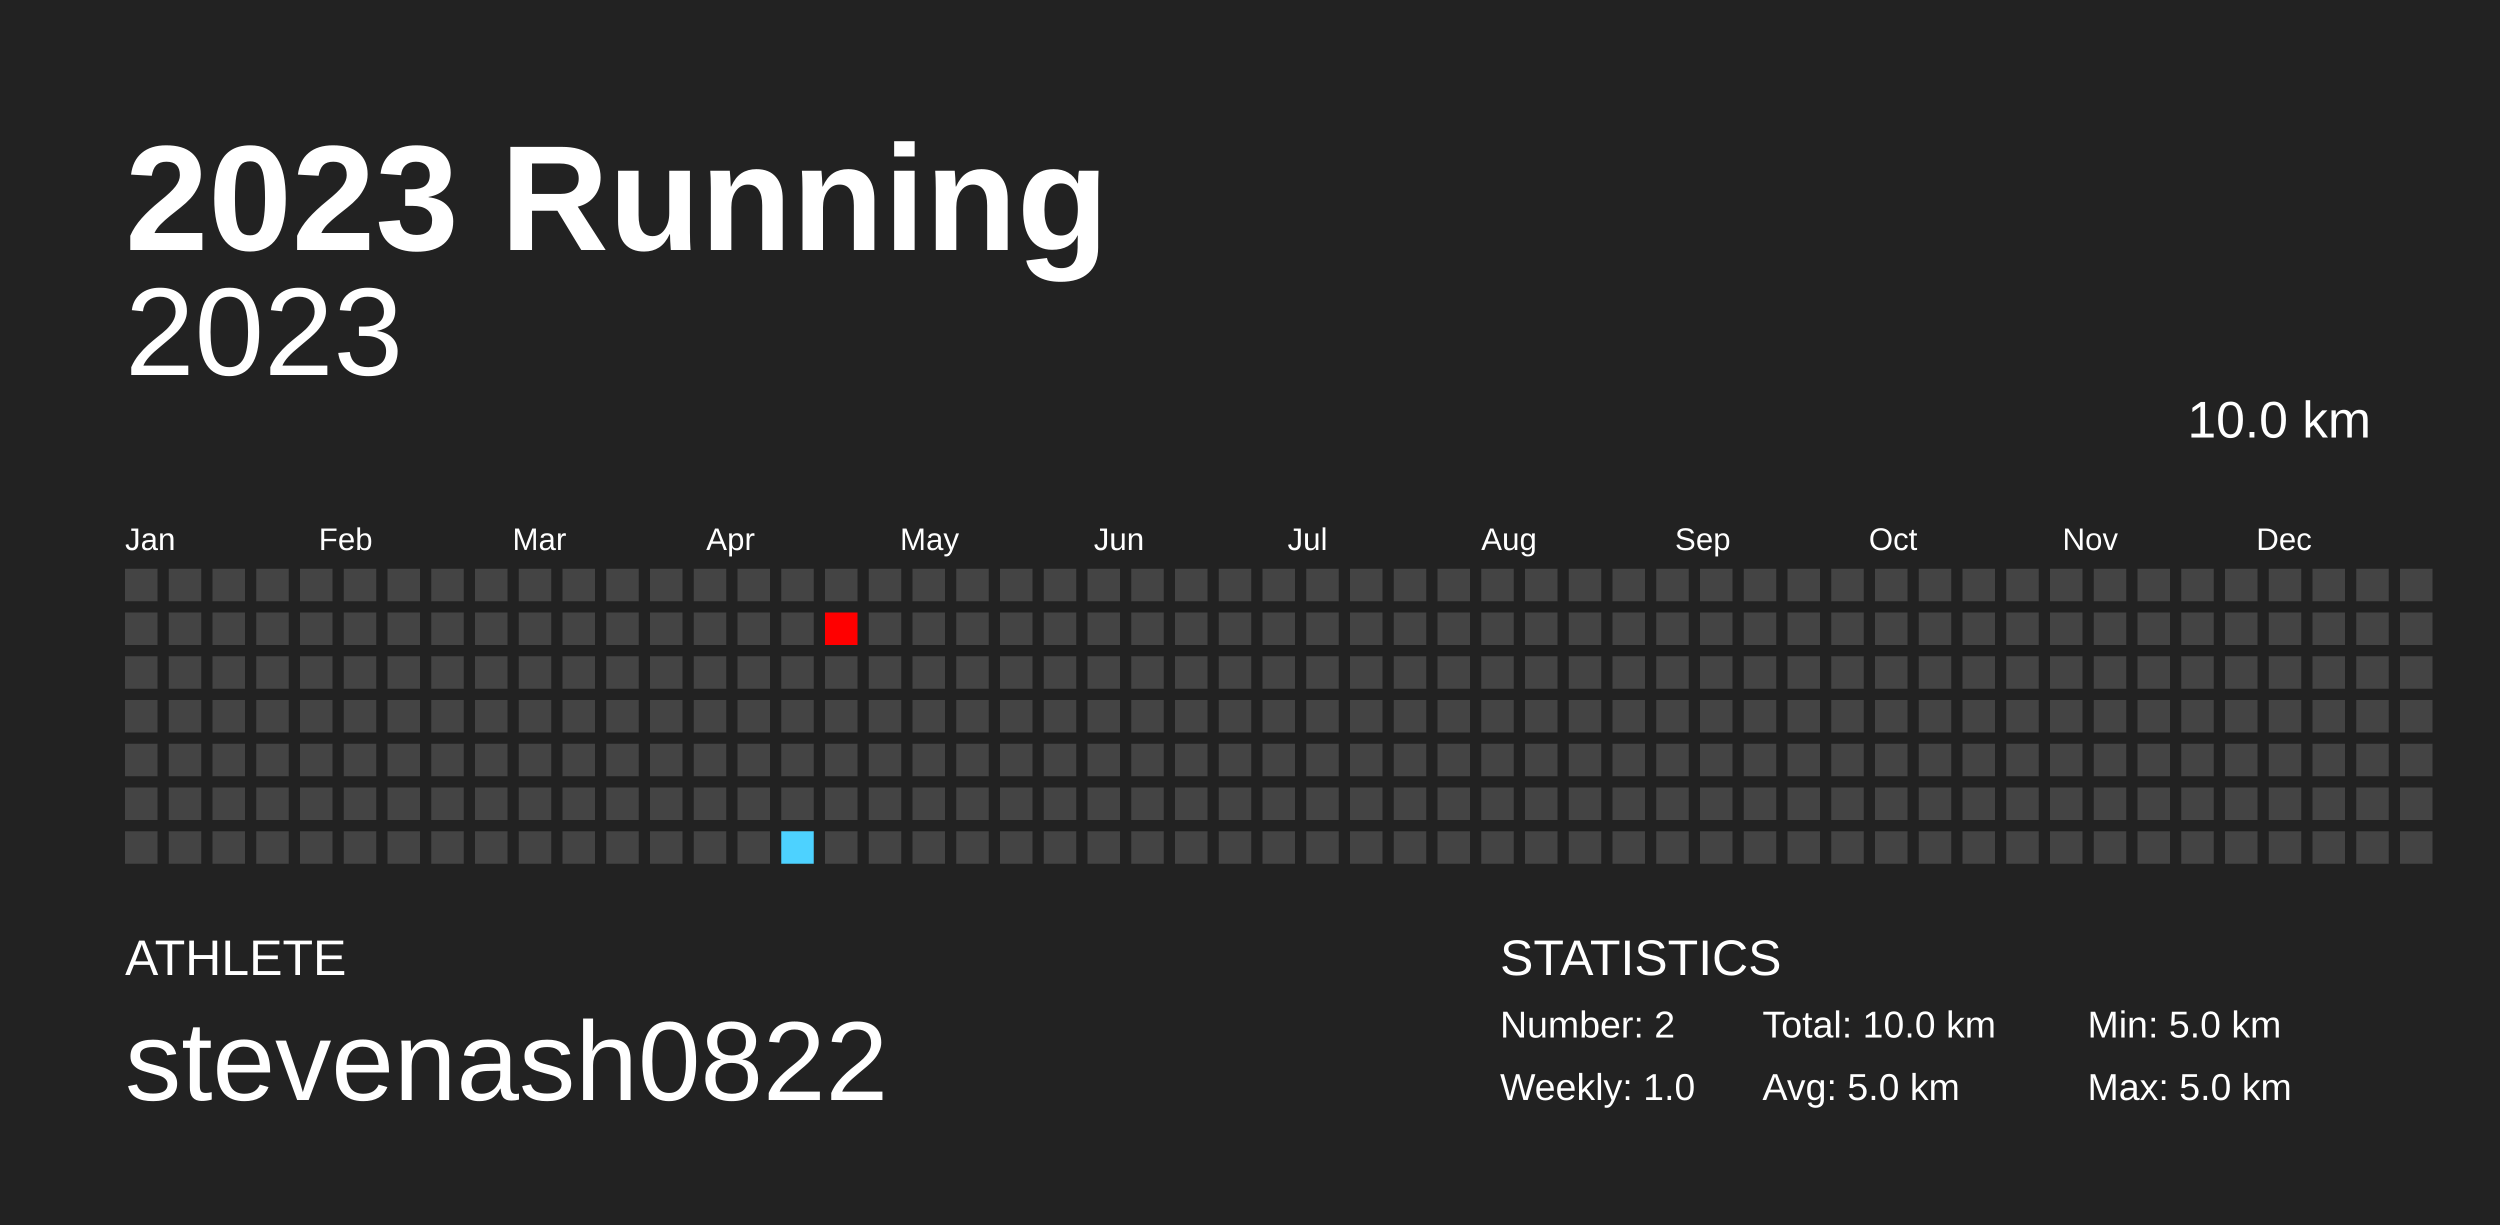
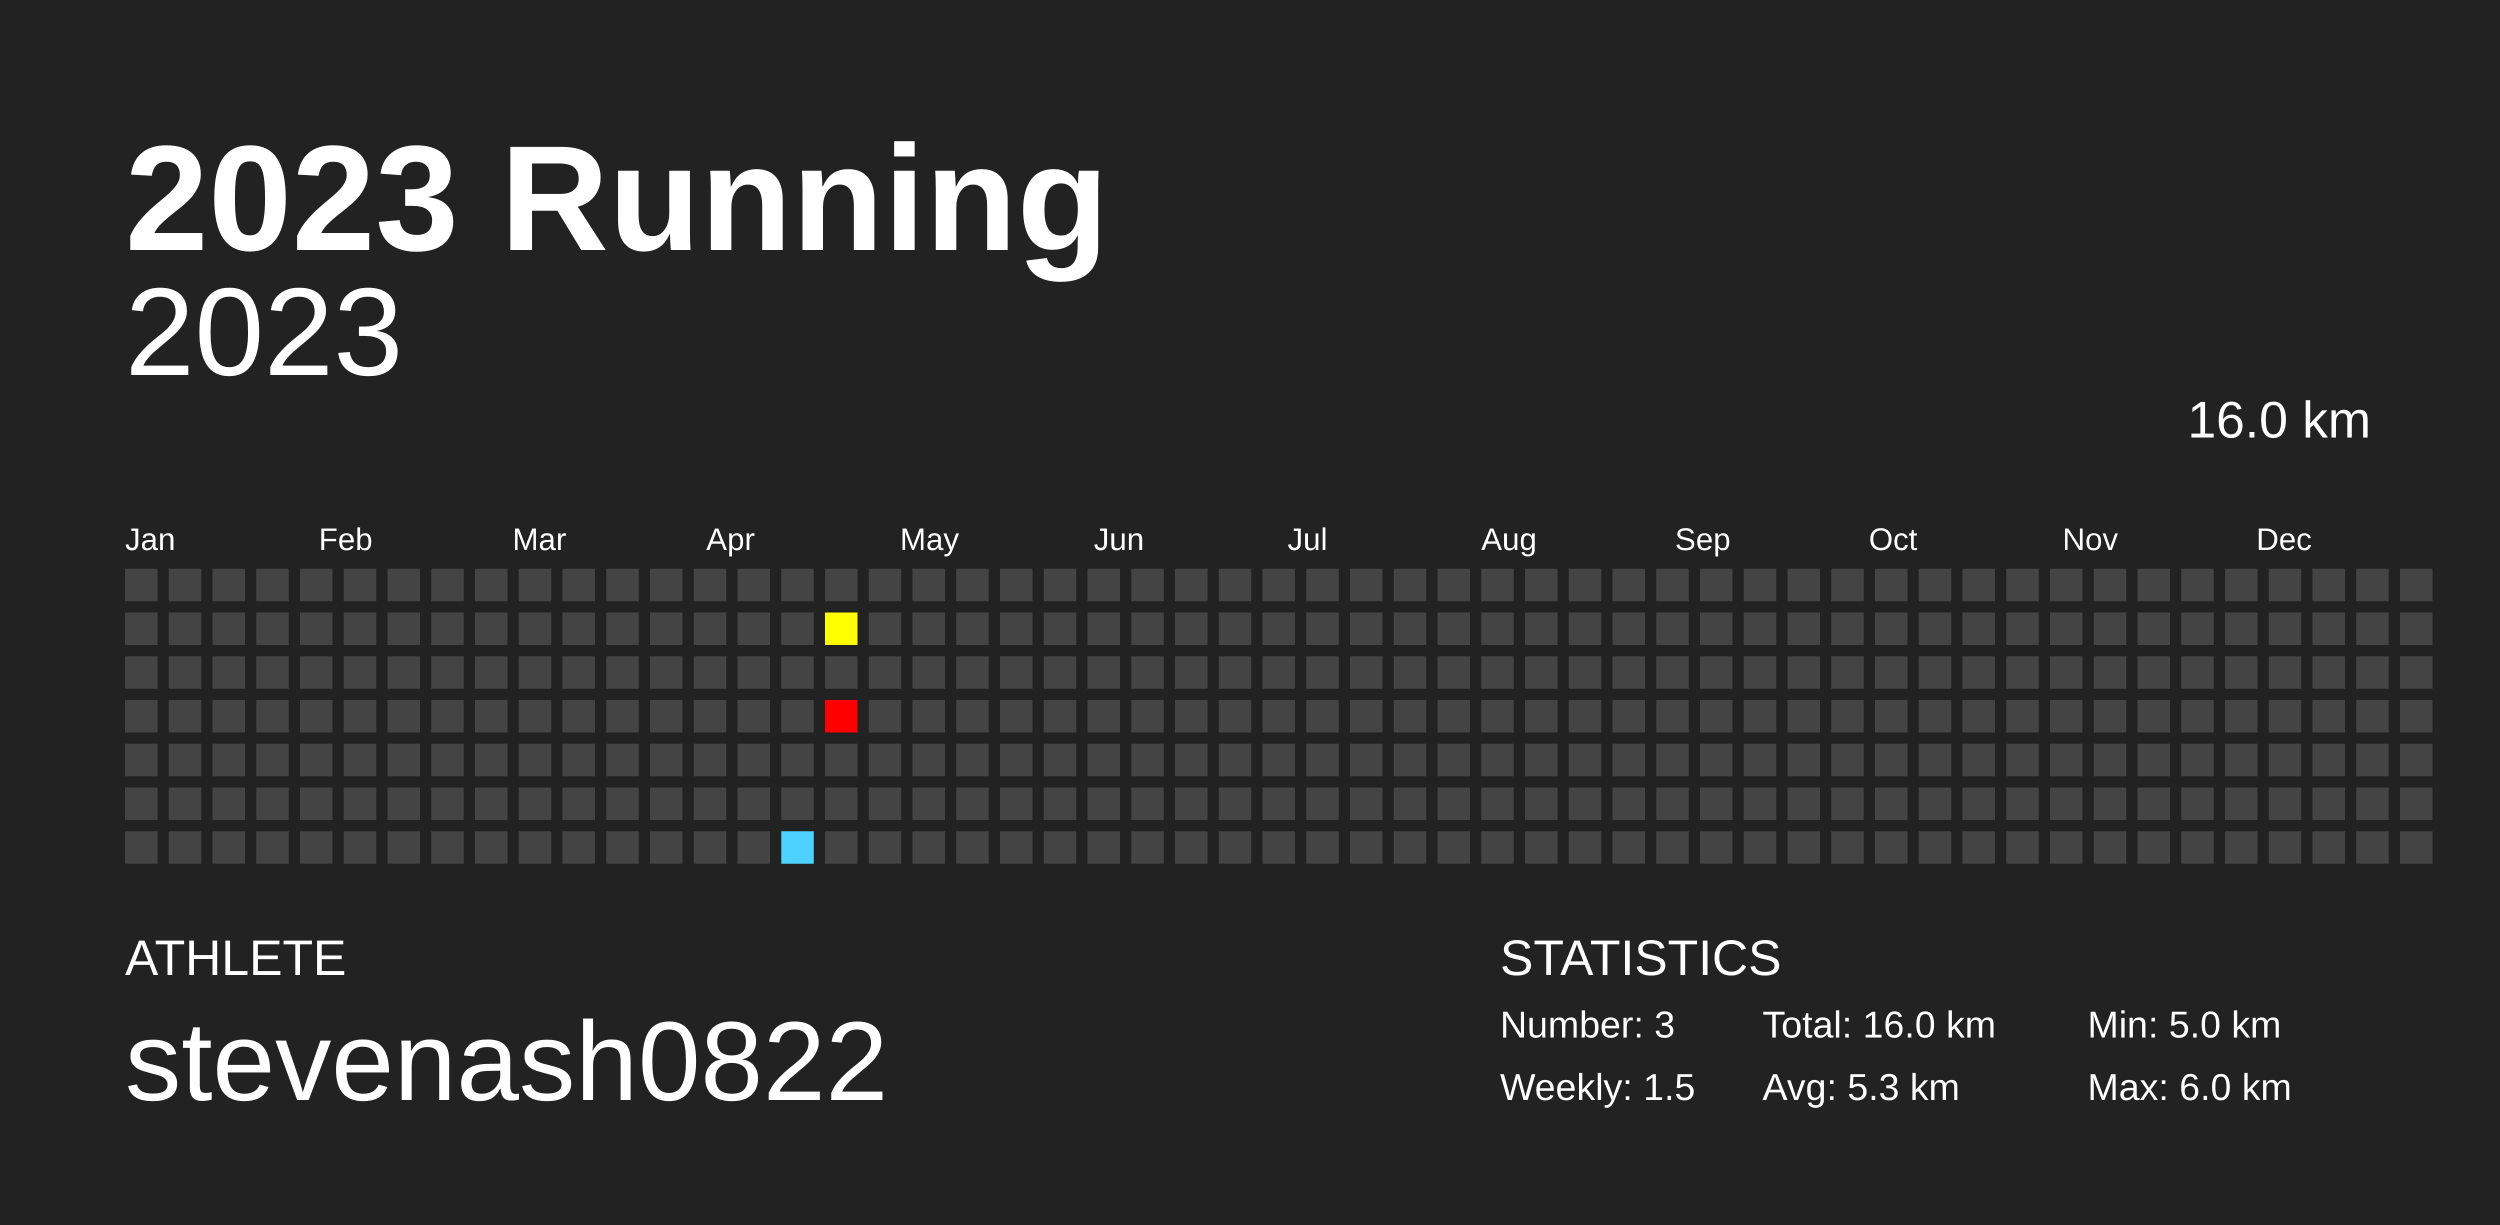
<svg xmlns="http://www.w3.org/2000/svg" baseProfile="full" height="98mm" version="1.1" viewBox="0,0,200,98" width="200mm">
  <defs />
  <rect fill="#222222" height="98" width="200" x="0" y="0" />
  <text fill="#FFFFFF" style="font-size:12px; font-family:Arial; font-weight:bold;" x="10" y="20">2023 Running</text>
  <text fill="#FFFFFF" style="font-size:4px; font-family:Arial" x="10" y="78">ATHLETE</text>
  <text fill="#FFFFFF" style="font-size:9px; font-family:Arial" x="10" y="88">stevenash0822</text>
  <text fill="#FFFFFF" style="font-size:4px; font-family:Arial" x="120" y="78">STATISTICS</text>
-   <text fill="#FFFFFF" style="font-size:3px; font-family:Arial" x="120" y="83">Number: 2</text>
-   <text fill="#FFFFFF" style="font-size:3px; font-family:Arial" x="120" y="88">Weekly: 1.0</text>
-   <text fill="#FFFFFF" style="font-size:3px; font-family:Arial" x="141" y="83">Total: 10.0 km</text>
-   <text fill="#FFFFFF" style="font-size:3px; font-family:Arial" x="141" y="88">Avg: 5.0 km</text>
+   <text fill="#FFFFFF" style="font-size:3px; font-family:Arial" x="120" y="83">Number: 3</text>
+   <text fill="#FFFFFF" style="font-size:3px; font-family:Arial" x="120" y="88">Weekly: 1.5</text>
+   <text fill="#FFFFFF" style="font-size:3px; font-family:Arial" x="141" y="83">Total: 16.0 km</text>
+   <text fill="#FFFFFF" style="font-size:3px; font-family:Arial" x="141" y="88">Avg: 5.3 km</text>
  <text fill="#FFFFFF" style="font-size:3px; font-family:Arial" x="167" y="83">Min: 5.0 km</text>
-   <text fill="#FFFFFF" style="font-size:3px; font-family:Arial" x="167" y="88">Max: 5.0 km</text>
+   <text fill="#FFFFFF" style="font-size:3px; font-family:Arial" x="167" y="88">Max: 6.0 km</text>
  <text alignment-baseline="hanging" fill="#FFFFFF" style="font-size:10.0px; font-family:Arial;" x="10" y="30">2023</text>
-   <text alignment-baseline="hanging" fill="#FFFFFF" style="font-size:4.125px; font-family:Arial;" x="175" y="35">10.0 km</text>
+   <text alignment-baseline="hanging" fill="#FFFFFF" style="font-size:4.125px; font-family:Arial;" x="175" y="35">16.0 km</text>
  <text fill="#FFFFFF" style="font-size:2.5px; font-family:Arial" x="10.0" y="44">Jan</text>
  <text fill="#FFFFFF" style="font-size:2.5px; font-family:Arial" x="25.5" y="44">Feb</text>
  <text fill="#FFFFFF" style="font-size:2.5px; font-family:Arial" x="41.0" y="44">Mar</text>
  <text fill="#FFFFFF" style="font-size:2.5px; font-family:Arial" x="56.5" y="44">Apr</text>
  <text fill="#FFFFFF" style="font-size:2.5px; font-family:Arial" x="72.0" y="44">May</text>
  <text fill="#FFFFFF" style="font-size:2.5px; font-family:Arial" x="87.5" y="44">Jun</text>
  <text fill="#FFFFFF" style="font-size:2.5px; font-family:Arial" x="103.0" y="44">Jul</text>
  <text fill="#FFFFFF" style="font-size:2.5px; font-family:Arial" x="118.5" y="44">Aug</text>
  <text fill="#FFFFFF" style="font-size:2.5px; font-family:Arial" x="134.0" y="44">Sep</text>
  <text fill="#FFFFFF" style="font-size:2.5px; font-family:Arial" x="149.5" y="44">Oct</text>
  <text fill="#FFFFFF" style="font-size:2.5px; font-family:Arial" x="165.0" y="44">Nov</text>
  <text fill="#FFFFFF" style="font-size:2.5px; font-family:Arial" x="180.5" y="44">Dec</text>
  <rect fill="#444444" height="2.6" width="2.6" x="10.0" y="45.5" />
  <rect fill="#444444" height="2.6" width="2.6" x="10.0" y="49.0" />
  <rect fill="#444444" height="2.6" width="2.6" x="10.0" y="52.5" />
  <rect fill="#444444" height="2.6" width="2.6" x="10.0" y="56.0" />
  <rect fill="#444444" height="2.6" width="2.6" x="10.0" y="59.5" />
  <rect fill="#444444" height="2.6" width="2.6" x="10.0" y="63.0" />
  <rect fill="#444444" height="2.6" width="2.6" x="10.0" y="66.5" />
  <rect fill="#444444" height="2.6" width="2.6" x="13.5" y="45.5" />
  <rect fill="#444444" height="2.6" width="2.6" x="13.5" y="49.0" />
  <rect fill="#444444" height="2.6" width="2.6" x="13.5" y="52.5" />
  <rect fill="#444444" height="2.6" width="2.6" x="13.5" y="56.0" />
  <rect fill="#444444" height="2.6" width="2.6" x="13.5" y="59.5" />
  <rect fill="#444444" height="2.6" width="2.6" x="13.5" y="63.0" />
  <rect fill="#444444" height="2.6" width="2.6" x="13.5" y="66.5" />
  <rect fill="#444444" height="2.6" width="2.6" x="17.0" y="45.5" />
  <rect fill="#444444" height="2.6" width="2.6" x="17.0" y="49.0" />
  <rect fill="#444444" height="2.6" width="2.6" x="17.0" y="52.5" />
  <rect fill="#444444" height="2.6" width="2.6" x="17.0" y="56.0" />
  <rect fill="#444444" height="2.6" width="2.6" x="17.0" y="59.5" />
  <rect fill="#444444" height="2.6" width="2.6" x="17.0" y="63.0" />
  <rect fill="#444444" height="2.6" width="2.6" x="17.0" y="66.5" />
  <rect fill="#444444" height="2.6" width="2.6" x="20.5" y="45.5" />
  <rect fill="#444444" height="2.6" width="2.6" x="20.5" y="49.0" />
  <rect fill="#444444" height="2.6" width="2.6" x="20.5" y="52.5" />
  <rect fill="#444444" height="2.6" width="2.6" x="20.5" y="56.0" />
  <rect fill="#444444" height="2.6" width="2.6" x="20.5" y="59.5" />
  <rect fill="#444444" height="2.6" width="2.6" x="20.5" y="63.0" />
  <rect fill="#444444" height="2.6" width="2.6" x="20.5" y="66.5" />
  <rect fill="#444444" height="2.6" width="2.6" x="24.0" y="45.5" />
  <rect fill="#444444" height="2.6" width="2.6" x="24.0" y="49.0" />
  <rect fill="#444444" height="2.6" width="2.6" x="24.0" y="52.5" />
  <rect fill="#444444" height="2.6" width="2.6" x="24.0" y="56.0" />
  <rect fill="#444444" height="2.6" width="2.6" x="24.0" y="59.5" />
  <rect fill="#444444" height="2.6" width="2.6" x="24.0" y="63.0" />
  <rect fill="#444444" height="2.6" width="2.6" x="24.0" y="66.5" />
  <rect fill="#444444" height="2.6" width="2.6" x="27.5" y="45.5" />
  <rect fill="#444444" height="2.6" width="2.6" x="27.5" y="49.0" />
  <rect fill="#444444" height="2.6" width="2.6" x="27.5" y="52.5" />
  <rect fill="#444444" height="2.6" width="2.6" x="27.5" y="56.0" />
  <rect fill="#444444" height="2.6" width="2.6" x="27.5" y="59.5" />
  <rect fill="#444444" height="2.6" width="2.6" x="27.5" y="63.0" />
  <rect fill="#444444" height="2.6" width="2.6" x="27.5" y="66.5" />
  <rect fill="#444444" height="2.6" width="2.6" x="31.0" y="45.5" />
  <rect fill="#444444" height="2.6" width="2.6" x="31.0" y="49.0" />
  <rect fill="#444444" height="2.6" width="2.6" x="31.0" y="52.5" />
  <rect fill="#444444" height="2.6" width="2.6" x="31.0" y="56.0" />
  <rect fill="#444444" height="2.6" width="2.6" x="31.0" y="59.5" />
  <rect fill="#444444" height="2.6" width="2.6" x="31.0" y="63.0" />
  <rect fill="#444444" height="2.6" width="2.6" x="31.0" y="66.5" />
  <rect fill="#444444" height="2.6" width="2.6" x="34.5" y="45.5" />
  <rect fill="#444444" height="2.6" width="2.6" x="34.5" y="49.0" />
  <rect fill="#444444" height="2.6" width="2.6" x="34.5" y="52.5" />
  <rect fill="#444444" height="2.6" width="2.6" x="34.5" y="56.0" />
  <rect fill="#444444" height="2.6" width="2.6" x="34.5" y="59.5" />
  <rect fill="#444444" height="2.6" width="2.6" x="34.5" y="63.0" />
  <rect fill="#444444" height="2.6" width="2.6" x="34.5" y="66.5" />
  <rect fill="#444444" height="2.6" width="2.6" x="38.0" y="45.5" />
  <rect fill="#444444" height="2.6" width="2.6" x="38.0" y="49.0" />
  <rect fill="#444444" height="2.6" width="2.6" x="38.0" y="52.5" />
  <rect fill="#444444" height="2.6" width="2.6" x="38.0" y="56.0" />
  <rect fill="#444444" height="2.6" width="2.6" x="38.0" y="59.5" />
  <rect fill="#444444" height="2.6" width="2.6" x="38.0" y="63.0" />
  <rect fill="#444444" height="2.6" width="2.6" x="38.0" y="66.5" />
  <rect fill="#444444" height="2.6" width="2.6" x="41.5" y="45.5" />
  <rect fill="#444444" height="2.6" width="2.6" x="41.5" y="49.0" />
  <rect fill="#444444" height="2.6" width="2.6" x="41.5" y="52.5" />
  <rect fill="#444444" height="2.6" width="2.6" x="41.5" y="56.0" />
  <rect fill="#444444" height="2.6" width="2.6" x="41.5" y="59.5" />
  <rect fill="#444444" height="2.6" width="2.6" x="41.5" y="63.0" />
  <rect fill="#444444" height="2.6" width="2.6" x="41.5" y="66.5" />
  <rect fill="#444444" height="2.6" width="2.6" x="45.0" y="45.5" />
  <rect fill="#444444" height="2.6" width="2.6" x="45.0" y="49.0" />
  <rect fill="#444444" height="2.6" width="2.6" x="45.0" y="52.5" />
  <rect fill="#444444" height="2.6" width="2.6" x="45.0" y="56.0" />
  <rect fill="#444444" height="2.6" width="2.6" x="45.0" y="59.5" />
  <rect fill="#444444" height="2.6" width="2.6" x="45.0" y="63.0" />
  <rect fill="#444444" height="2.6" width="2.6" x="45.0" y="66.5" />
  <rect fill="#444444" height="2.6" width="2.6" x="48.5" y="45.5" />
  <rect fill="#444444" height="2.6" width="2.6" x="48.5" y="49.0" />
  <rect fill="#444444" height="2.6" width="2.6" x="48.5" y="52.5" />
  <rect fill="#444444" height="2.6" width="2.6" x="48.5" y="56.0" />
  <rect fill="#444444" height="2.6" width="2.6" x="48.5" y="59.5" />
  <rect fill="#444444" height="2.6" width="2.6" x="48.5" y="63.0" />
  <rect fill="#444444" height="2.6" width="2.6" x="48.5" y="66.5" />
  <rect fill="#444444" height="2.6" width="2.6" x="52.0" y="45.5" />
  <rect fill="#444444" height="2.6" width="2.6" x="52.0" y="49.0" />
  <rect fill="#444444" height="2.6" width="2.6" x="52.0" y="52.5" />
  <rect fill="#444444" height="2.6" width="2.6" x="52.0" y="56.0" />
  <rect fill="#444444" height="2.6" width="2.6" x="52.0" y="59.5" />
  <rect fill="#444444" height="2.6" width="2.6" x="52.0" y="63.0" />
  <rect fill="#444444" height="2.6" width="2.6" x="52.0" y="66.5" />
  <rect fill="#444444" height="2.6" width="2.6" x="55.5" y="45.5" />
  <rect fill="#444444" height="2.6" width="2.6" x="55.5" y="49.0" />
  <rect fill="#444444" height="2.6" width="2.6" x="55.5" y="52.5" />
  <rect fill="#444444" height="2.6" width="2.6" x="55.5" y="56.0" />
  <rect fill="#444444" height="2.6" width="2.6" x="55.5" y="59.5" />
  <rect fill="#444444" height="2.6" width="2.6" x="55.5" y="63.0" />
  <rect fill="#444444" height="2.6" width="2.6" x="55.5" y="66.5" />
  <rect fill="#444444" height="2.6" width="2.6" x="59.0" y="45.5" />
  <rect fill="#444444" height="2.6" width="2.6" x="59.0" y="49.0" />
  <rect fill="#444444" height="2.6" width="2.6" x="59.0" y="52.5" />
  <rect fill="#444444" height="2.6" width="2.6" x="59.0" y="56.0" />
  <rect fill="#444444" height="2.6" width="2.6" x="59.0" y="59.5" />
  <rect fill="#444444" height="2.6" width="2.6" x="59.0" y="63.0" />
  <rect fill="#444444" height="2.6" width="2.6" x="59.0" y="66.5" />
  <rect fill="#444444" height="2.6" width="2.6" x="62.5" y="45.5" />
  <rect fill="#444444" height="2.6" width="2.6" x="62.5" y="49.0" />
  <rect fill="#444444" height="2.6" width="2.6" x="62.5" y="52.5" />
  <rect fill="#444444" height="2.6" width="2.6" x="62.5" y="56.0" />
  <rect fill="#444444" height="2.6" width="2.6" x="62.5" y="59.5" />
  <rect fill="#444444" height="2.6" width="2.6" x="62.5" y="63.0" />
  <rect fill="#4dd2ff" height="2.6" width="2.6" x="62.5" y="66.5" />
  <rect fill="#444444" height="2.6" width="2.6" x="66.0" y="45.5" />
-   <rect fill="#ff0000" height="2.6" width="2.6" x="66.0" y="49.0" />
+   <rect fill="#fffe00" height="2.6" width="2.6" x="66.0" y="49.0" />
  <rect fill="#444444" height="2.6" width="2.6" x="66.0" y="52.5" />
-   <rect fill="#444444" height="2.6" width="2.6" x="66.0" y="56.0" />
+   <rect fill="#ff0000" height="2.6" width="2.6" x="66.0" y="56.0" />
  <rect fill="#444444" height="2.6" width="2.6" x="66.0" y="59.5" />
  <rect fill="#444444" height="2.6" width="2.6" x="66.0" y="63.0" />
  <rect fill="#444444" height="2.6" width="2.6" x="66.0" y="66.5" />
  <rect fill="#444444" height="2.6" width="2.6" x="69.5" y="45.5" />
  <rect fill="#444444" height="2.6" width="2.6" x="69.5" y="49.0" />
  <rect fill="#444444" height="2.6" width="2.6" x="69.5" y="52.5" />
  <rect fill="#444444" height="2.6" width="2.6" x="69.5" y="56.0" />
  <rect fill="#444444" height="2.6" width="2.6" x="69.5" y="59.5" />
  <rect fill="#444444" height="2.6" width="2.6" x="69.5" y="63.0" />
  <rect fill="#444444" height="2.6" width="2.6" x="69.5" y="66.5" />
  <rect fill="#444444" height="2.6" width="2.6" x="73.0" y="45.5" />
  <rect fill="#444444" height="2.6" width="2.6" x="73.0" y="49.0" />
  <rect fill="#444444" height="2.6" width="2.6" x="73.0" y="52.5" />
  <rect fill="#444444" height="2.6" width="2.6" x="73.0" y="56.0" />
  <rect fill="#444444" height="2.6" width="2.6" x="73.0" y="59.5" />
  <rect fill="#444444" height="2.6" width="2.6" x="73.0" y="63.0" />
  <rect fill="#444444" height="2.6" width="2.6" x="73.0" y="66.5" />
  <rect fill="#444444" height="2.6" width="2.6" x="76.5" y="45.5" />
  <rect fill="#444444" height="2.6" width="2.6" x="76.5" y="49.0" />
  <rect fill="#444444" height="2.6" width="2.6" x="76.5" y="52.5" />
  <rect fill="#444444" height="2.6" width="2.6" x="76.5" y="56.0" />
  <rect fill="#444444" height="2.6" width="2.6" x="76.5" y="59.5" />
  <rect fill="#444444" height="2.6" width="2.6" x="76.5" y="63.0" />
  <rect fill="#444444" height="2.6" width="2.6" x="76.5" y="66.5" />
  <rect fill="#444444" height="2.6" width="2.6" x="80.0" y="45.5" />
  <rect fill="#444444" height="2.6" width="2.6" x="80.0" y="49.0" />
  <rect fill="#444444" height="2.6" width="2.6" x="80.0" y="52.5" />
  <rect fill="#444444" height="2.6" width="2.6" x="80.0" y="56.0" />
  <rect fill="#444444" height="2.6" width="2.6" x="80.0" y="59.5" />
  <rect fill="#444444" height="2.6" width="2.6" x="80.0" y="63.0" />
  <rect fill="#444444" height="2.6" width="2.6" x="80.0" y="66.5" />
  <rect fill="#444444" height="2.6" width="2.6" x="83.5" y="45.5" />
  <rect fill="#444444" height="2.6" width="2.6" x="83.5" y="49.0" />
  <rect fill="#444444" height="2.6" width="2.6" x="83.5" y="52.5" />
  <rect fill="#444444" height="2.6" width="2.6" x="83.5" y="56.0" />
  <rect fill="#444444" height="2.6" width="2.6" x="83.5" y="59.5" />
  <rect fill="#444444" height="2.6" width="2.6" x="83.5" y="63.0" />
  <rect fill="#444444" height="2.6" width="2.6" x="83.5" y="66.5" />
  <rect fill="#444444" height="2.6" width="2.6" x="87.0" y="45.5" />
  <rect fill="#444444" height="2.6" width="2.6" x="87.0" y="49.0" />
  <rect fill="#444444" height="2.6" width="2.6" x="87.0" y="52.5" />
  <rect fill="#444444" height="2.6" width="2.6" x="87.0" y="56.0" />
  <rect fill="#444444" height="2.6" width="2.6" x="87.0" y="59.5" />
  <rect fill="#444444" height="2.6" width="2.6" x="87.0" y="63.0" />
  <rect fill="#444444" height="2.6" width="2.6" x="87.0" y="66.5" />
  <rect fill="#444444" height="2.6" width="2.6" x="90.5" y="45.5" />
  <rect fill="#444444" height="2.6" width="2.6" x="90.5" y="49.0" />
  <rect fill="#444444" height="2.6" width="2.6" x="90.5" y="52.5" />
  <rect fill="#444444" height="2.6" width="2.6" x="90.5" y="56.0" />
  <rect fill="#444444" height="2.6" width="2.6" x="90.5" y="59.5" />
  <rect fill="#444444" height="2.6" width="2.6" x="90.5" y="63.0" />
  <rect fill="#444444" height="2.6" width="2.6" x="90.5" y="66.5" />
  <rect fill="#444444" height="2.6" width="2.6" x="94.0" y="45.5" />
  <rect fill="#444444" height="2.6" width="2.6" x="94.0" y="49.0" />
  <rect fill="#444444" height="2.6" width="2.6" x="94.0" y="52.5" />
  <rect fill="#444444" height="2.6" width="2.6" x="94.0" y="56.0" />
  <rect fill="#444444" height="2.6" width="2.6" x="94.0" y="59.5" />
  <rect fill="#444444" height="2.6" width="2.6" x="94.0" y="63.0" />
  <rect fill="#444444" height="2.6" width="2.6" x="94.0" y="66.5" />
  <rect fill="#444444" height="2.6" width="2.6" x="97.5" y="45.5" />
  <rect fill="#444444" height="2.6" width="2.6" x="97.5" y="49.0" />
  <rect fill="#444444" height="2.6" width="2.6" x="97.5" y="52.5" />
  <rect fill="#444444" height="2.6" width="2.6" x="97.5" y="56.0" />
  <rect fill="#444444" height="2.6" width="2.6" x="97.5" y="59.5" />
  <rect fill="#444444" height="2.6" width="2.6" x="97.5" y="63.0" />
  <rect fill="#444444" height="2.6" width="2.6" x="97.5" y="66.5" />
  <rect fill="#444444" height="2.6" width="2.6" x="101.0" y="45.5" />
  <rect fill="#444444" height="2.6" width="2.6" x="101.0" y="49.0" />
  <rect fill="#444444" height="2.6" width="2.6" x="101.0" y="52.5" />
  <rect fill="#444444" height="2.6" width="2.6" x="101.0" y="56.0" />
  <rect fill="#444444" height="2.6" width="2.6" x="101.0" y="59.5" />
  <rect fill="#444444" height="2.6" width="2.6" x="101.0" y="63.0" />
  <rect fill="#444444" height="2.6" width="2.6" x="101.0" y="66.5" />
  <rect fill="#444444" height="2.6" width="2.6" x="104.5" y="45.5" />
  <rect fill="#444444" height="2.6" width="2.6" x="104.5" y="49.0" />
  <rect fill="#444444" height="2.6" width="2.6" x="104.5" y="52.5" />
  <rect fill="#444444" height="2.6" width="2.6" x="104.5" y="56.0" />
  <rect fill="#444444" height="2.6" width="2.6" x="104.5" y="59.5" />
  <rect fill="#444444" height="2.6" width="2.6" x="104.5" y="63.0" />
  <rect fill="#444444" height="2.6" width="2.6" x="104.5" y="66.5" />
  <rect fill="#444444" height="2.6" width="2.6" x="108.0" y="45.5" />
  <rect fill="#444444" height="2.6" width="2.6" x="108.0" y="49.0" />
  <rect fill="#444444" height="2.6" width="2.6" x="108.0" y="52.5" />
  <rect fill="#444444" height="2.6" width="2.6" x="108.0" y="56.0" />
  <rect fill="#444444" height="2.6" width="2.6" x="108.0" y="59.5" />
  <rect fill="#444444" height="2.6" width="2.6" x="108.0" y="63.0" />
  <rect fill="#444444" height="2.6" width="2.6" x="108.0" y="66.5" />
  <rect fill="#444444" height="2.6" width="2.6" x="111.5" y="45.5" />
  <rect fill="#444444" height="2.6" width="2.6" x="111.5" y="49.0" />
  <rect fill="#444444" height="2.6" width="2.6" x="111.5" y="52.5" />
  <rect fill="#444444" height="2.6" width="2.6" x="111.5" y="56.0" />
  <rect fill="#444444" height="2.6" width="2.6" x="111.5" y="59.5" />
  <rect fill="#444444" height="2.6" width="2.6" x="111.5" y="63.0" />
  <rect fill="#444444" height="2.6" width="2.6" x="111.5" y="66.5" />
  <rect fill="#444444" height="2.6" width="2.6" x="115.0" y="45.5" />
  <rect fill="#444444" height="2.6" width="2.6" x="115.0" y="49.0" />
  <rect fill="#444444" height="2.6" width="2.6" x="115.0" y="52.5" />
  <rect fill="#444444" height="2.6" width="2.6" x="115.0" y="56.0" />
  <rect fill="#444444" height="2.6" width="2.6" x="115.0" y="59.5" />
  <rect fill="#444444" height="2.6" width="2.6" x="115.0" y="63.0" />
  <rect fill="#444444" height="2.6" width="2.6" x="115.0" y="66.5" />
  <rect fill="#444444" height="2.6" width="2.6" x="118.5" y="45.5" />
  <rect fill="#444444" height="2.6" width="2.6" x="118.5" y="49.0" />
  <rect fill="#444444" height="2.6" width="2.6" x="118.5" y="52.5" />
  <rect fill="#444444" height="2.6" width="2.6" x="118.5" y="56.0" />
  <rect fill="#444444" height="2.6" width="2.6" x="118.5" y="59.5" />
  <rect fill="#444444" height="2.6" width="2.6" x="118.5" y="63.0" />
  <rect fill="#444444" height="2.6" width="2.6" x="118.5" y="66.5" />
  <rect fill="#444444" height="2.6" width="2.6" x="122.0" y="45.5" />
  <rect fill="#444444" height="2.6" width="2.6" x="122.0" y="49.0" />
  <rect fill="#444444" height="2.6" width="2.6" x="122.0" y="52.5" />
  <rect fill="#444444" height="2.6" width="2.6" x="122.0" y="56.0" />
  <rect fill="#444444" height="2.6" width="2.6" x="122.0" y="59.5" />
  <rect fill="#444444" height="2.6" width="2.6" x="122.0" y="63.0" />
  <rect fill="#444444" height="2.6" width="2.6" x="122.0" y="66.5" />
  <rect fill="#444444" height="2.6" width="2.6" x="125.5" y="45.5" />
  <rect fill="#444444" height="2.6" width="2.6" x="125.5" y="49.0" />
  <rect fill="#444444" height="2.6" width="2.6" x="125.5" y="52.5" />
  <rect fill="#444444" height="2.6" width="2.6" x="125.5" y="56.0" />
  <rect fill="#444444" height="2.6" width="2.6" x="125.5" y="59.5" />
  <rect fill="#444444" height="2.6" width="2.6" x="125.5" y="63.0" />
  <rect fill="#444444" height="2.6" width="2.6" x="125.5" y="66.5" />
  <rect fill="#444444" height="2.6" width="2.6" x="129.0" y="45.5" />
  <rect fill="#444444" height="2.6" width="2.6" x="129.0" y="49.0" />
  <rect fill="#444444" height="2.6" width="2.6" x="129.0" y="52.5" />
  <rect fill="#444444" height="2.6" width="2.6" x="129.0" y="56.0" />
  <rect fill="#444444" height="2.6" width="2.6" x="129.0" y="59.5" />
  <rect fill="#444444" height="2.6" width="2.6" x="129.0" y="63.0" />
  <rect fill="#444444" height="2.6" width="2.6" x="129.0" y="66.5" />
  <rect fill="#444444" height="2.6" width="2.6" x="132.5" y="45.5" />
  <rect fill="#444444" height="2.6" width="2.6" x="132.5" y="49.0" />
  <rect fill="#444444" height="2.6" width="2.6" x="132.5" y="52.5" />
  <rect fill="#444444" height="2.6" width="2.6" x="132.5" y="56.0" />
  <rect fill="#444444" height="2.6" width="2.6" x="132.5" y="59.5" />
  <rect fill="#444444" height="2.6" width="2.6" x="132.5" y="63.0" />
  <rect fill="#444444" height="2.6" width="2.6" x="132.5" y="66.5" />
  <rect fill="#444444" height="2.6" width="2.6" x="136.0" y="45.5" />
  <rect fill="#444444" height="2.6" width="2.6" x="136.0" y="49.0" />
  <rect fill="#444444" height="2.6" width="2.6" x="136.0" y="52.5" />
  <rect fill="#444444" height="2.6" width="2.6" x="136.0" y="56.0" />
  <rect fill="#444444" height="2.6" width="2.6" x="136.0" y="59.5" />
  <rect fill="#444444" height="2.6" width="2.6" x="136.0" y="63.0" />
  <rect fill="#444444" height="2.6" width="2.6" x="136.0" y="66.5" />
  <rect fill="#444444" height="2.6" width="2.6" x="139.5" y="45.5" />
  <rect fill="#444444" height="2.6" width="2.6" x="139.5" y="49.0" />
  <rect fill="#444444" height="2.6" width="2.6" x="139.5" y="52.5" />
  <rect fill="#444444" height="2.6" width="2.6" x="139.5" y="56.0" />
  <rect fill="#444444" height="2.6" width="2.6" x="139.5" y="59.5" />
  <rect fill="#444444" height="2.6" width="2.6" x="139.5" y="63.0" />
  <rect fill="#444444" height="2.6" width="2.6" x="139.5" y="66.5" />
  <rect fill="#444444" height="2.6" width="2.6" x="143.0" y="45.5" />
  <rect fill="#444444" height="2.6" width="2.6" x="143.0" y="49.0" />
  <rect fill="#444444" height="2.6" width="2.6" x="143.0" y="52.5" />
  <rect fill="#444444" height="2.6" width="2.6" x="143.0" y="56.0" />
  <rect fill="#444444" height="2.6" width="2.6" x="143.0" y="59.5" />
  <rect fill="#444444" height="2.6" width="2.6" x="143.0" y="63.0" />
  <rect fill="#444444" height="2.6" width="2.6" x="143.0" y="66.5" />
  <rect fill="#444444" height="2.6" width="2.6" x="146.5" y="45.5" />
  <rect fill="#444444" height="2.6" width="2.6" x="146.5" y="49.0" />
  <rect fill="#444444" height="2.6" width="2.6" x="146.5" y="52.5" />
  <rect fill="#444444" height="2.6" width="2.6" x="146.5" y="56.0" />
  <rect fill="#444444" height="2.6" width="2.6" x="146.5" y="59.5" />
  <rect fill="#444444" height="2.6" width="2.6" x="146.5" y="63.0" />
  <rect fill="#444444" height="2.6" width="2.6" x="146.5" y="66.5" />
  <rect fill="#444444" height="2.6" width="2.6" x="150.0" y="45.5" />
  <rect fill="#444444" height="2.6" width="2.6" x="150.0" y="49.0" />
  <rect fill="#444444" height="2.6" width="2.6" x="150.0" y="52.5" />
  <rect fill="#444444" height="2.6" width="2.6" x="150.0" y="56.0" />
  <rect fill="#444444" height="2.6" width="2.6" x="150.0" y="59.5" />
  <rect fill="#444444" height="2.6" width="2.6" x="150.0" y="63.0" />
  <rect fill="#444444" height="2.6" width="2.6" x="150.0" y="66.5" />
  <rect fill="#444444" height="2.6" width="2.6" x="153.5" y="45.5" />
  <rect fill="#444444" height="2.6" width="2.6" x="153.5" y="49.0" />
  <rect fill="#444444" height="2.6" width="2.6" x="153.5" y="52.5" />
  <rect fill="#444444" height="2.6" width="2.6" x="153.5" y="56.0" />
  <rect fill="#444444" height="2.6" width="2.6" x="153.5" y="59.5" />
  <rect fill="#444444" height="2.6" width="2.6" x="153.5" y="63.0" />
  <rect fill="#444444" height="2.6" width="2.6" x="153.5" y="66.5" />
  <rect fill="#444444" height="2.6" width="2.6" x="157.0" y="45.5" />
  <rect fill="#444444" height="2.6" width="2.6" x="157.0" y="49.0" />
  <rect fill="#444444" height="2.6" width="2.6" x="157.0" y="52.5" />
  <rect fill="#444444" height="2.6" width="2.6" x="157.0" y="56.0" />
  <rect fill="#444444" height="2.6" width="2.6" x="157.0" y="59.5" />
  <rect fill="#444444" height="2.6" width="2.6" x="157.0" y="63.0" />
  <rect fill="#444444" height="2.6" width="2.6" x="157.0" y="66.5" />
  <rect fill="#444444" height="2.6" width="2.6" x="160.5" y="45.5" />
  <rect fill="#444444" height="2.6" width="2.6" x="160.5" y="49.0" />
  <rect fill="#444444" height="2.6" width="2.6" x="160.5" y="52.5" />
  <rect fill="#444444" height="2.6" width="2.6" x="160.5" y="56.0" />
  <rect fill="#444444" height="2.6" width="2.6" x="160.5" y="59.5" />
  <rect fill="#444444" height="2.6" width="2.6" x="160.5" y="63.0" />
  <rect fill="#444444" height="2.6" width="2.6" x="160.5" y="66.5" />
  <rect fill="#444444" height="2.6" width="2.6" x="164.0" y="45.5" />
  <rect fill="#444444" height="2.6" width="2.6" x="164.0" y="49.0" />
  <rect fill="#444444" height="2.6" width="2.6" x="164.0" y="52.5" />
  <rect fill="#444444" height="2.6" width="2.6" x="164.0" y="56.0" />
  <rect fill="#444444" height="2.6" width="2.6" x="164.0" y="59.5" />
  <rect fill="#444444" height="2.6" width="2.6" x="164.0" y="63.0" />
  <rect fill="#444444" height="2.6" width="2.6" x="164.0" y="66.5" />
  <rect fill="#444444" height="2.6" width="2.6" x="167.5" y="45.5" />
  <rect fill="#444444" height="2.6" width="2.6" x="167.5" y="49.0" />
  <rect fill="#444444" height="2.6" width="2.6" x="167.5" y="52.5" />
  <rect fill="#444444" height="2.6" width="2.6" x="167.5" y="56.0" />
  <rect fill="#444444" height="2.6" width="2.6" x="167.5" y="59.5" />
  <rect fill="#444444" height="2.6" width="2.6" x="167.5" y="63.0" />
  <rect fill="#444444" height="2.6" width="2.6" x="167.5" y="66.5" />
  <rect fill="#444444" height="2.6" width="2.6" x="171.0" y="45.5" />
  <rect fill="#444444" height="2.6" width="2.6" x="171.0" y="49.0" />
  <rect fill="#444444" height="2.6" width="2.6" x="171.0" y="52.5" />
  <rect fill="#444444" height="2.6" width="2.6" x="171.0" y="56.0" />
  <rect fill="#444444" height="2.6" width="2.6" x="171.0" y="59.5" />
  <rect fill="#444444" height="2.6" width="2.6" x="171.0" y="63.0" />
  <rect fill="#444444" height="2.6" width="2.6" x="171.0" y="66.5" />
  <rect fill="#444444" height="2.6" width="2.6" x="174.5" y="45.5" />
  <rect fill="#444444" height="2.6" width="2.6" x="174.5" y="49.0" />
  <rect fill="#444444" height="2.6" width="2.6" x="174.5" y="52.5" />
  <rect fill="#444444" height="2.6" width="2.6" x="174.5" y="56.0" />
  <rect fill="#444444" height="2.6" width="2.6" x="174.5" y="59.5" />
  <rect fill="#444444" height="2.6" width="2.6" x="174.5" y="63.0" />
  <rect fill="#444444" height="2.6" width="2.6" x="174.5" y="66.5" />
  <rect fill="#444444" height="2.6" width="2.6" x="178.0" y="45.5" />
  <rect fill="#444444" height="2.6" width="2.6" x="178.0" y="49.0" />
  <rect fill="#444444" height="2.6" width="2.6" x="178.0" y="52.5" />
  <rect fill="#444444" height="2.6" width="2.6" x="178.0" y="56.0" />
  <rect fill="#444444" height="2.6" width="2.6" x="178.0" y="59.5" />
  <rect fill="#444444" height="2.6" width="2.6" x="178.0" y="63.0" />
  <rect fill="#444444" height="2.6" width="2.6" x="178.0" y="66.5" />
  <rect fill="#444444" height="2.6" width="2.6" x="181.5" y="45.5" />
  <rect fill="#444444" height="2.6" width="2.6" x="181.5" y="49.0" />
  <rect fill="#444444" height="2.6" width="2.6" x="181.5" y="52.5" />
  <rect fill="#444444" height="2.6" width="2.6" x="181.5" y="56.0" />
  <rect fill="#444444" height="2.6" width="2.6" x="181.5" y="59.5" />
  <rect fill="#444444" height="2.6" width="2.6" x="181.5" y="63.0" />
  <rect fill="#444444" height="2.6" width="2.6" x="181.5" y="66.5" />
  <rect fill="#444444" height="2.6" width="2.6" x="185.0" y="45.5" />
  <rect fill="#444444" height="2.6" width="2.6" x="185.0" y="49.0" />
  <rect fill="#444444" height="2.6" width="2.6" x="185.0" y="52.5" />
  <rect fill="#444444" height="2.6" width="2.6" x="185.0" y="56.0" />
  <rect fill="#444444" height="2.6" width="2.6" x="185.0" y="59.5" />
  <rect fill="#444444" height="2.6" width="2.6" x="185.0" y="63.0" />
  <rect fill="#444444" height="2.6" width="2.6" x="185.0" y="66.5" />
  <rect fill="#444444" height="2.6" width="2.6" x="188.5" y="45.5" />
  <rect fill="#444444" height="2.6" width="2.6" x="188.5" y="49.0" />
  <rect fill="#444444" height="2.6" width="2.6" x="188.5" y="52.5" />
  <rect fill="#444444" height="2.6" width="2.6" x="188.5" y="56.0" />
  <rect fill="#444444" height="2.6" width="2.6" x="188.5" y="59.5" />
  <rect fill="#444444" height="2.6" width="2.6" x="188.5" y="63.0" />
  <rect fill="#444444" height="2.6" width="2.6" x="188.5" y="66.5" />
  <rect fill="#444444" height="2.6" width="2.6" x="192.0" y="45.5" />
  <rect fill="#444444" height="2.6" width="2.6" x="192.0" y="49.0" />
  <rect fill="#444444" height="2.6" width="2.6" x="192.0" y="52.5" />
  <rect fill="#444444" height="2.6" width="2.6" x="192.0" y="56.0" />
  <rect fill="#444444" height="2.6" width="2.6" x="192.0" y="59.5" />
  <rect fill="#444444" height="2.6" width="2.6" x="192.0" y="63.0" />
  <rect fill="#444444" height="2.6" width="2.6" x="192.0" y="66.5" />
</svg>
